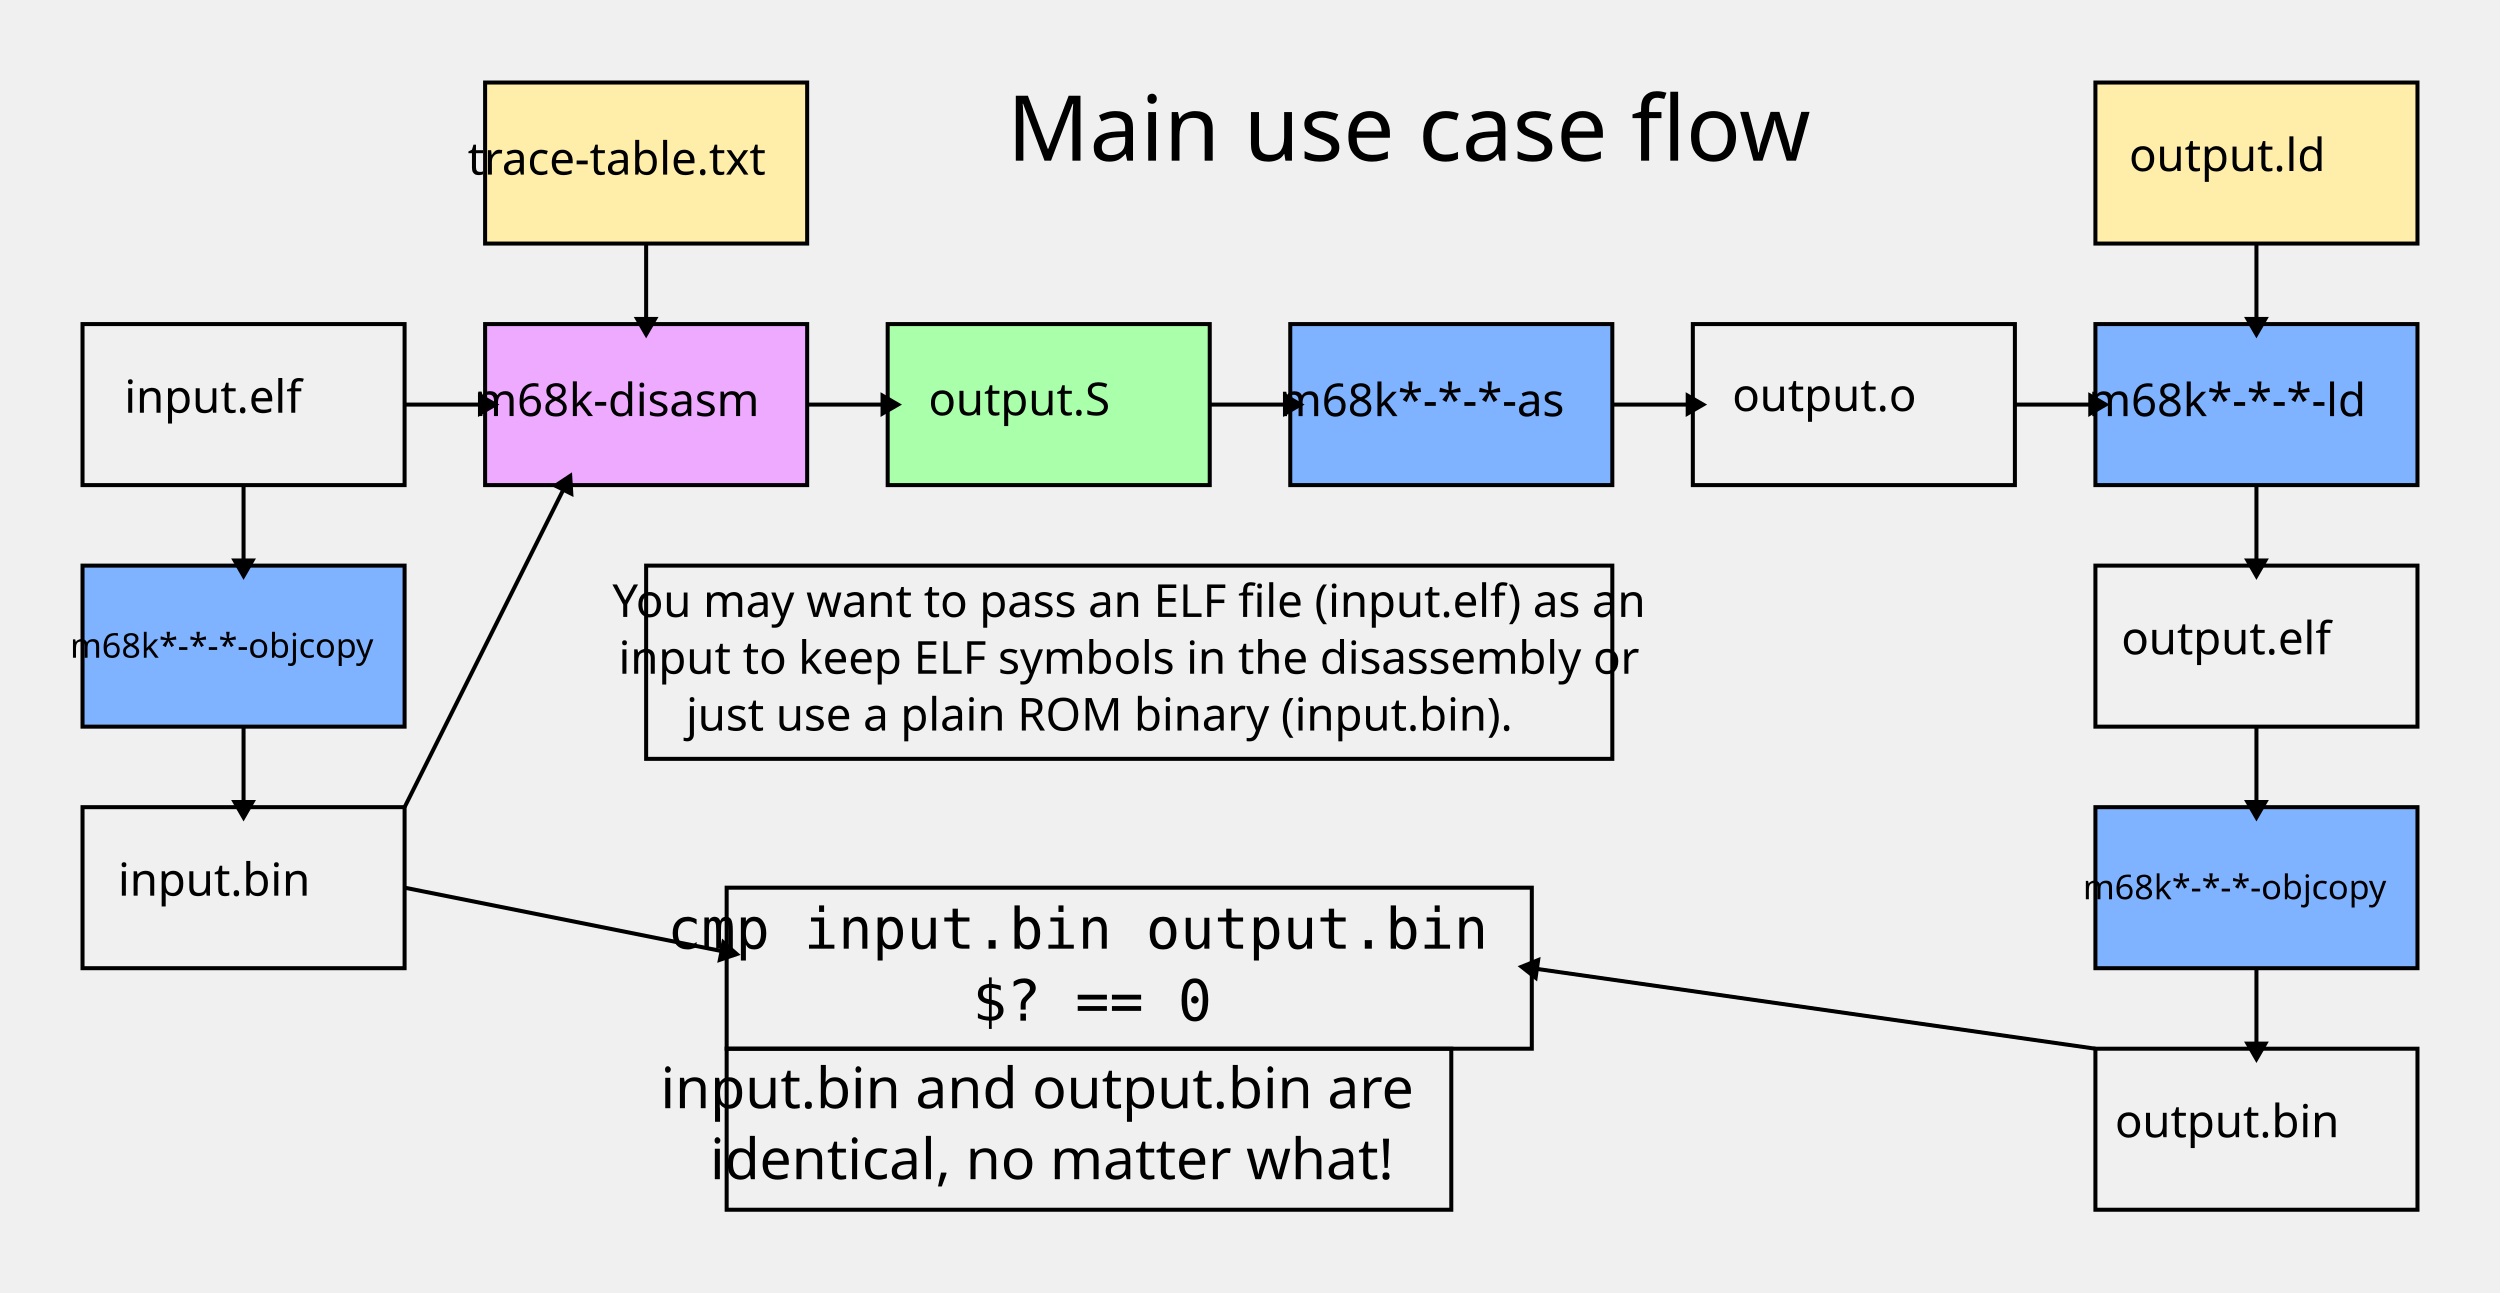
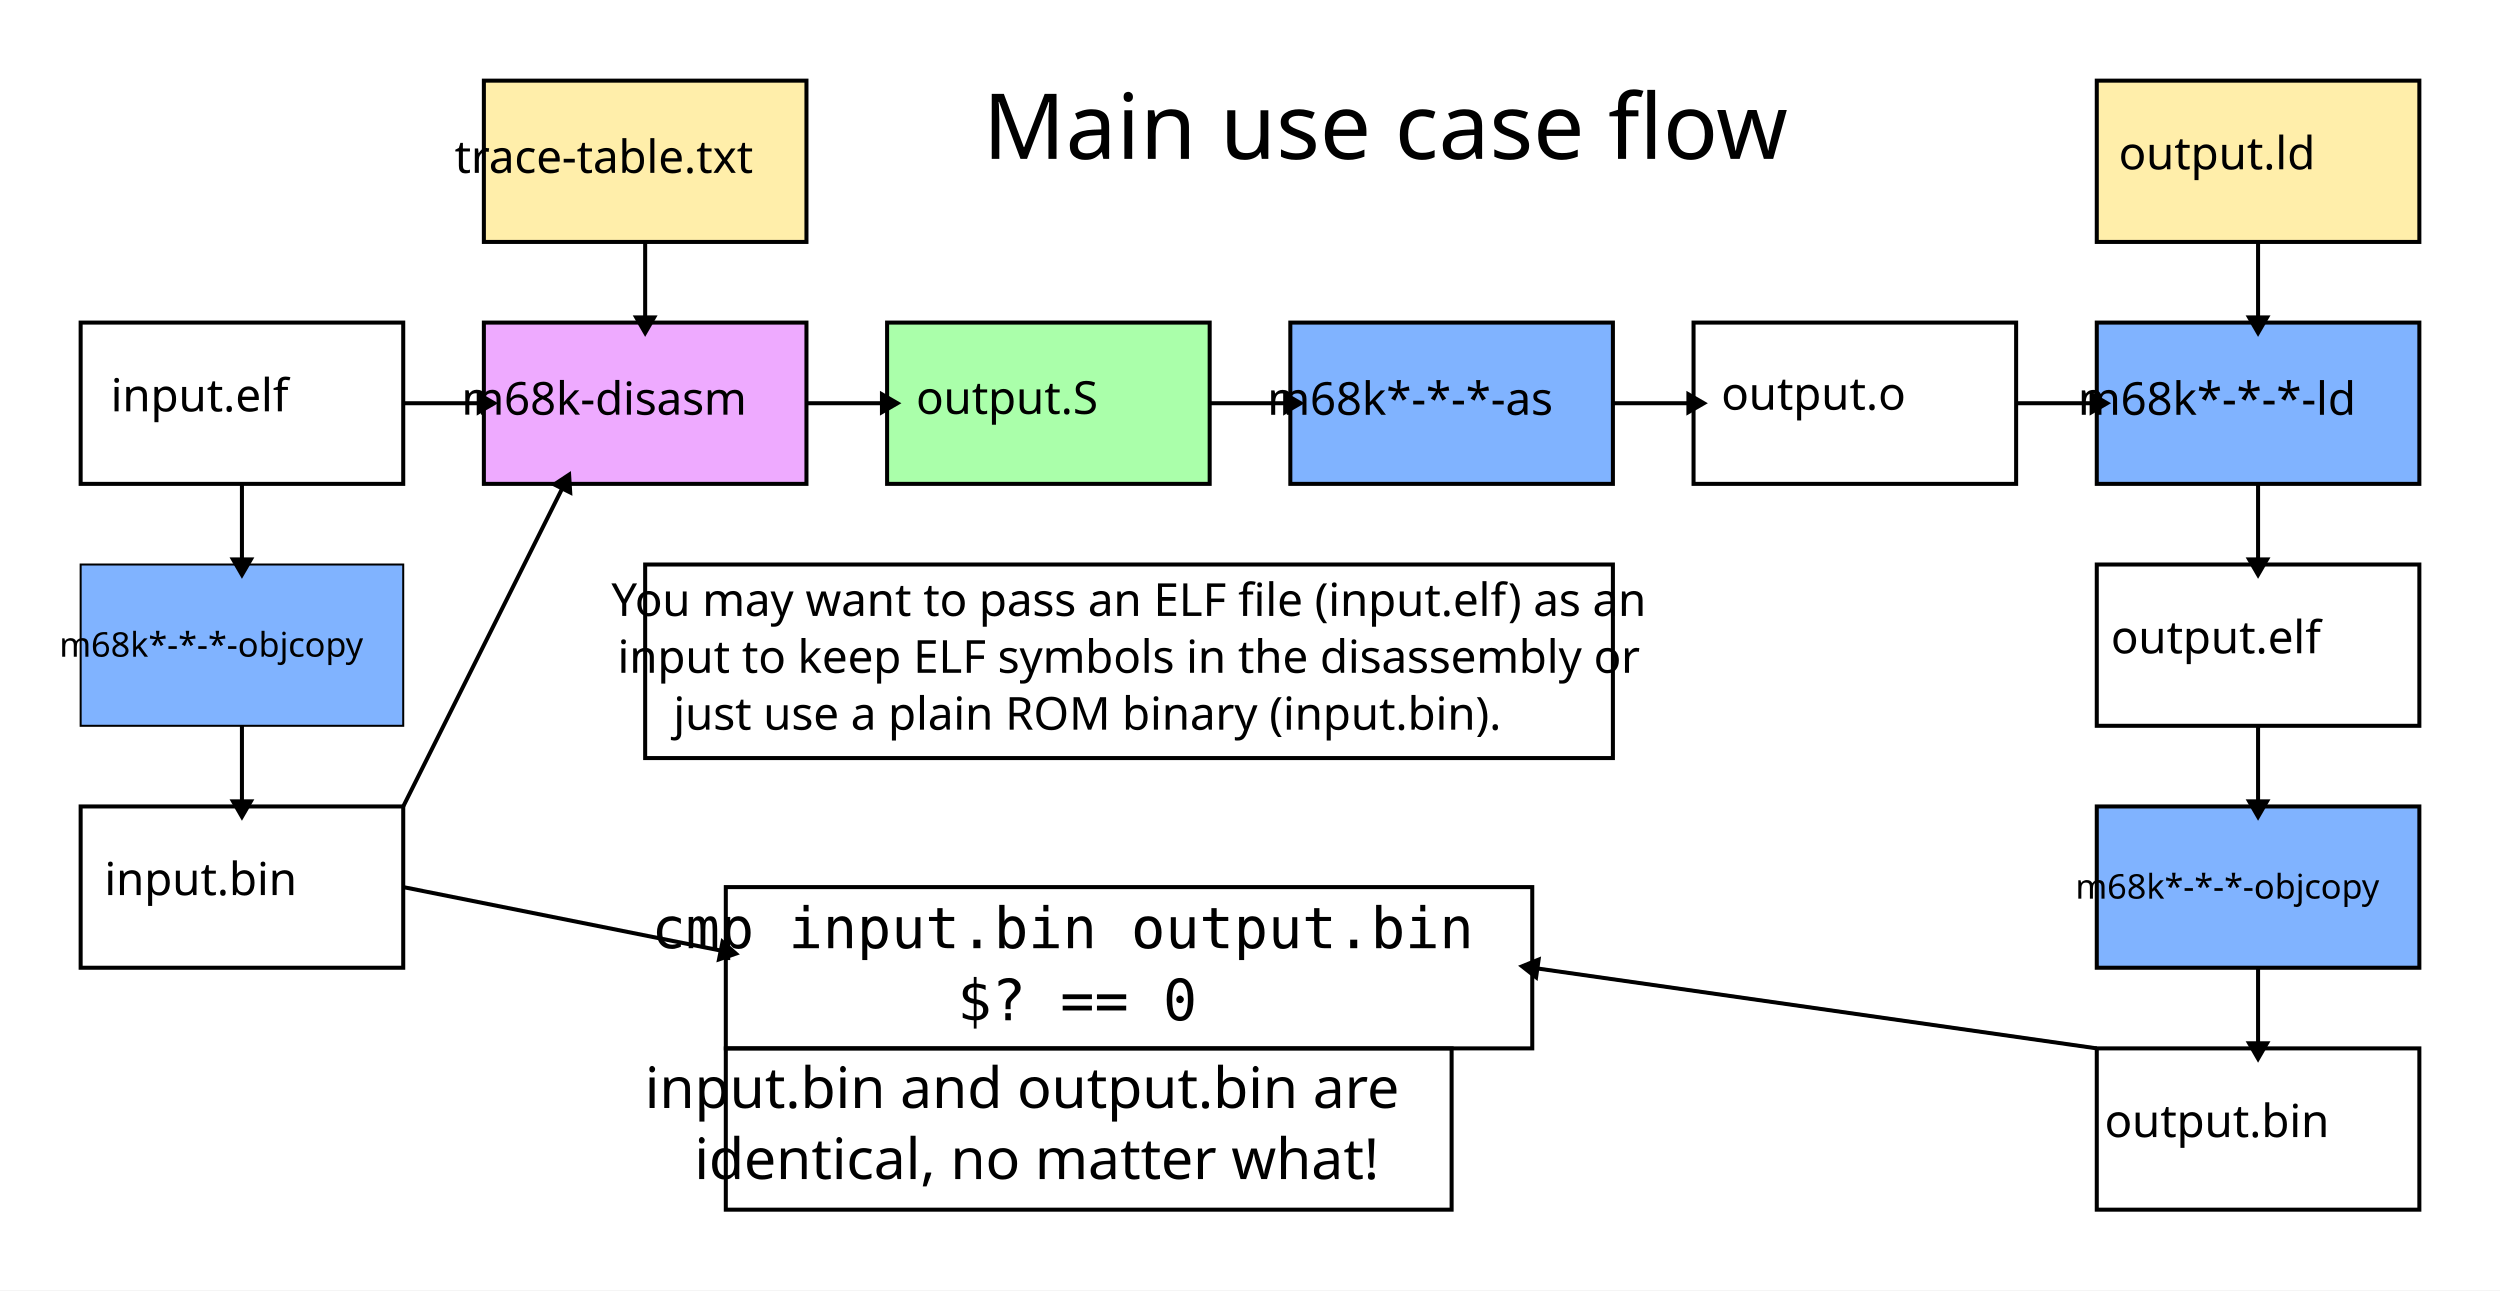
- <svg xmlns="http://www.w3.org/2000/svg" width="155.25mm" height="80.25mm" viewBox="0 0 155.25 80.25" version="1.1" id="svg5">
+ <svg xmlns="http://www.w3.org/2000/svg" width="310mm" height="160mm" viewBox="0 0 310 160" version="1.1" id="svg5">
  <defs id="defs2">
    <marker style="overflow:visible" id="TriangleStart" refX="0" refY="0" orient="auto-start-reverse" markerWidth="5.324" markerHeight="6.155" viewBox="0 0 5.324 6.155" preserveAspectRatio="xMidYMid">
      <path transform="scale(0.5)" style="fill:context-stroke;fill-rule:evenodd;stroke:context-stroke;stroke-width:1pt" d="M 5.77,0 -2.88,5 V -5 Z" id="path135" />
    </marker>
    <marker style="overflow:visible" id="TriangleStart-3" refX="0" refY="0" orient="auto-start-reverse" markerWidth="5.324" markerHeight="6.155" viewBox="0 0 5.324 6.155" preserveAspectRatio="xMidYMid">
      <path transform="scale(0.5)" style="fill:context-stroke;fill-rule:evenodd;stroke:context-stroke;stroke-width:1pt" d="M 5.77,0 -2.88,5 V -5 Z" id="path135-7" />
    </marker>
    <marker style="overflow:visible" id="TriangleStart-9" refX="0" refY="0" orient="auto-start-reverse" markerWidth="5.324" markerHeight="6.155" viewBox="0 0 5.324 6.155" preserveAspectRatio="xMidYMid">
      <path transform="scale(0.5)" style="fill:context-stroke;fill-rule:evenodd;stroke:context-stroke;stroke-width:1pt" d="M 5.77,0 -2.88,5 V -5 Z" id="path135-2" />
    </marker>
    <marker style="overflow:visible" id="TriangleStart-8" refX="0" refY="0" orient="auto-start-reverse" markerWidth="5.324" markerHeight="6.155" viewBox="0 0 5.324 6.155" preserveAspectRatio="xMidYMid">
      <path transform="scale(0.5)" style="fill:context-stroke;fill-rule:evenodd;stroke:context-stroke;stroke-width:1pt" d="M 5.77,0 -2.88,5 V -5 Z" id="path135-9" />
    </marker>
    <marker style="overflow:visible" id="TriangleStart-8-3" refX="0" refY="0" orient="auto-start-reverse" markerWidth="5.324" markerHeight="6.155" viewBox="0 0 5.324 6.155" preserveAspectRatio="xMidYMid">
      <path transform="scale(0.5)" style="fill:context-stroke;fill-rule:evenodd;stroke:context-stroke;stroke-width:1pt" d="M 5.77,0 -2.88,5 V -5 Z" id="path135-9-6" />
    </marker>
    <marker style="overflow:visible" id="TriangleStart-8-2" refX="0" refY="0" orient="auto-start-reverse" markerWidth="5.324" markerHeight="6.155" viewBox="0 0 5.324 6.155" preserveAspectRatio="xMidYMid">
      <path transform="scale(0.5)" style="fill:context-stroke;fill-rule:evenodd;stroke:context-stroke;stroke-width:1pt" d="M 5.77,0 -2.88,5 V -5 Z" id="path135-9-9" />
    </marker>
    <marker style="overflow:visible" id="TriangleStart-8-1" refX="0" refY="0" orient="auto-start-reverse" markerWidth="5.324" markerHeight="6.155" viewBox="0 0 5.324 6.155" preserveAspectRatio="xMidYMid">
      <path transform="scale(0.5)" style="fill:context-stroke;fill-rule:evenodd;stroke:context-stroke;stroke-width:1pt" d="M 5.77,0 -2.88,5 V -5 Z" id="path135-9-94" />
    </marker>
    <marker style="overflow:visible" id="TriangleStart-8-1-8" refX="0" refY="0" orient="auto-start-reverse" markerWidth="5.324" markerHeight="6.155" viewBox="0 0 5.324 6.155" preserveAspectRatio="xMidYMid">
      <path transform="scale(0.5)" style="fill:context-stroke;fill-rule:evenodd;stroke:context-stroke;stroke-width:1pt" d="M 5.77,0 -2.88,5 V -5 Z" id="path135-9-94-4" />
    </marker>
    <marker style="overflow:visible" id="TriangleStart-8-1-0" refX="0" refY="0" orient="auto-start-reverse" markerWidth="5.324" markerHeight="6.155" viewBox="0 0 5.324 6.155" preserveAspectRatio="xMidYMid">
      <path transform="scale(0.5)" style="fill:context-stroke;fill-rule:evenodd;stroke:context-stroke;stroke-width:1pt" d="M 5.77,0 -2.88,5 V -5 Z" id="path135-9-94-3" />
    </marker>
    <marker style="overflow:visible" id="TriangleStart-8-1-1" refX="0" refY="0" orient="auto-start-reverse" markerWidth="5.324" markerHeight="6.155" viewBox="0 0 5.324 6.155" preserveAspectRatio="xMidYMid">
      <path transform="scale(0.5)" style="fill:context-stroke;fill-rule:evenodd;stroke:context-stroke;stroke-width:1pt" d="M 5.77,0 -2.88,5 V -5 Z" id="path135-9-94-0" />
    </marker>
    <marker style="overflow:visible" id="TriangleStart-8-1-2" refX="0" refY="0" orient="auto-start-reverse" markerWidth="5.324" markerHeight="6.155" viewBox="0 0 5.324 6.155" preserveAspectRatio="xMidYMid">
      <path transform="scale(0.5)" style="fill:context-stroke;fill-rule:evenodd;stroke:context-stroke;stroke-width:1pt" d="M 5.77,0 -2.88,5 V -5 Z" id="path135-9-94-06" />
    </marker>
    <marker style="overflow:visible" id="TriangleStart-8-5" refX="0" refY="0" orient="auto-start-reverse" markerWidth="5.324" markerHeight="6.155" viewBox="0 0 5.324 6.155" preserveAspectRatio="xMidYMid">
      <path transform="scale(0.5)" style="fill:context-stroke;fill-rule:evenodd;stroke:context-stroke;stroke-width:1pt" d="M 5.77,0 -2.88,5 V -5 Z" id="path135-9-5" />
    </marker>
    <marker style="overflow:visible" id="TriangleStart-8-1-7" refX="0" refY="0" orient="auto-start-reverse" markerWidth="5.324" markerHeight="6.155" viewBox="0 0 5.324 6.155" preserveAspectRatio="xMidYMid">
      <path transform="scale(0.5)" style="fill:context-stroke;fill-rule:evenodd;stroke:context-stroke;stroke-width:1pt" d="M 5.77,0 -2.88,5 V -5 Z" id="path135-9-94-6" />
    </marker>
    <marker style="overflow:visible" id="TriangleStart-8-1-7-2" refX="0" refY="0" orient="auto-start-reverse" markerWidth="5.324" markerHeight="6.155" viewBox="0 0 5.324 6.155" preserveAspectRatio="xMidYMid">
      <path transform="scale(0.5)" style="fill:context-stroke;fill-rule:evenodd;stroke:context-stroke;stroke-width:1pt" d="M 5.77,0 -2.88,5 V -5 Z" id="path135-9-94-6-2" />
    </marker>
    <marker style="overflow:visible" id="TriangleStart-8-1-7-2-1" refX="0" refY="0" orient="auto-start-reverse" markerWidth="5.324" markerHeight="6.155" viewBox="0 0 5.324 6.155" preserveAspectRatio="xMidYMid">
      <path transform="scale(0.5)" style="fill:context-stroke;fill-rule:evenodd;stroke:context-stroke;stroke-width:1pt" d="M 5.77,0 -2.88,5 V -5 Z" id="path135-9-94-6-2-0" />
    </marker>
  </defs>
-   <g id="layer1" transform="translate(0.125,0.125)">
-     <rect style="fill:none;stroke:#000000;stroke-width:0.25" id="rect238" width="20" height="10" x="5" y="20" />
-     <rect style="fill:#eeaaff;stroke:#000000;stroke-width:0.25" id="rect243" width="20" height="10" x="30" y="20" />
-     <rect style="fill:#ffeeaa;stroke:#000000;stroke-width:0.25" id="rect245" width="20" height="10" x="30" y="5" />
-     <rect style="fill:#aaffaa;stroke:#000000;stroke-width:0.25" id="rect247" width="20" height="10" x="55" y="20" />
-     <rect style="fill:#80b3ff;stroke:#000000;stroke-width:0.25" id="rect249" width="20" height="10" x="80" y="20" />
-     <rect style="fill:none;stroke:#000000;stroke-width:0.25" id="rect253" width="20" height="10" x="105" y="20" />
-     <rect style="fill:#80b3ff;stroke:#000000;stroke-width:0.25" id="rect255" width="20" height="10" x="130" y="20" />
-     <rect style="fill:#ffeeaa;stroke:#000000;stroke-width:0.25" id="rect257" width="20" height="10" x="130" y="5" />
-     <rect style="fill:none;stroke:#000000;stroke-width:0.25" id="rect259" width="20" height="10" x="130" y="65" />
-     <rect style="fill:none;stroke:#000000;stroke-width:0.25" id="rect261" width="20" height="10" x="5" y="50" />
-     <text xml:space="preserve" style="font-size:2.822px;line-height:1.25;font-family:Candara;-inkscape-font-specification:Candara;text-align:center;letter-spacing:0px;word-spacing:0px;text-anchor:middle;stroke-width:0.265" x="40.016" y="25.71" id="text317">
-       <tspan id="tspan315" style="font-size:2.822px;stroke-width:0.265" x="40.016" y="25.71">m68k-disasm</tspan>
-     </text>
-     <text xml:space="preserve" style="font-size:2.822px;line-height:1.25;font-family:Candara;-inkscape-font-specification:Candara;text-align:center;letter-spacing:0px;word-spacing:0px;text-anchor:middle;stroke-width:0.265" x="89.995" y="25.719" id="text317-3">
-       <tspan id="tspan315-6" style="font-size:2.822px;stroke-width:0.265" x="89.995" y="25.719">m68k*-*-*-as</tspan>
-     </text>
-     <text xml:space="preserve" style="font-size:2.822px;line-height:1.25;font-family:Candara;-inkscape-font-specification:Candara;text-align:center;letter-spacing:0px;word-spacing:0px;text-anchor:middle;stroke-width:0.265" x="140.017" y="25.719" id="text317-3-3">
-       <tspan id="tspan315-6-5" style="font-size:2.822px;stroke-width:0.265" x="140.017" y="25.719">m68k*-*-*-ld</tspan>
-     </text>
-     <rect style="fill:none;stroke:#000000;stroke-width:0.25" id="rect255-6" width="20" height="10" x="130" y="35" />
-     <rect style="fill:#80b3ff;stroke:#000000;stroke-width:0.25" id="rect255-6-1" width="20" height="10" x="130" y="50" />
-     <text xml:space="preserve" style="font-size:2.117px;line-height:1.25;font-family:Candara;-inkscape-font-specification:Candara;text-align:center;letter-spacing:0px;word-spacing:0px;text-anchor:middle;stroke-width:0.265" x="140.017" y="55.719" id="text317-3-3-2-2">
-       <tspan id="tspan315-6-5-9-7" style="font-size:2.117px;stroke-width:0.265" x="140.017" y="55.719">m68k*-*-*-objcopy</tspan>
-     </text>
-     <rect style="fill:#80b3ff;stroke:#000000;stroke-width:0.25" id="rect255-6-1-0" width="20" height="10" x="5" y="35" />
-     <text xml:space="preserve" style="font-size:2.117px;line-height:1.25;font-family:Candara;-inkscape-font-specification:Candara;text-align:center;letter-spacing:0px;word-spacing:0px;text-anchor:middle;stroke-width:0.265" x="15.017" y="40.719" id="text317-3-3-2-2-6">
-       <tspan id="tspan315-6-5-9-7-2" style="font-size:2.117px;stroke-width:0.265" x="15.017" y="40.719">m68k*-*-*-objcopy</tspan>
-     </text>
-     <text xml:space="preserve" style="font-size:2.822px;line-height:1.25;font-family:Candara;-inkscape-font-specification:Candara;text-align:center;letter-spacing:0px;word-spacing:0px;text-anchor:middle;stroke-width:0.265" x="65" y="25.662" id="text508">
-       <tspan style="font-size:2.822px;stroke-width:0.265" x="65" y="25.662" id="tspan537">output.S</tspan>
-     </text>
-     <text xml:space="preserve" style="font-size:2.822px;line-height:1.25;font-family:Candara;-inkscape-font-specification:Candara;text-align:center;letter-spacing:0px;word-spacing:0px;text-anchor:middle;stroke-width:0.265" x="115" y="25.4" id="text508-7">
-       <tspan style="font-size:2.822px;stroke-width:0.265" x="115" y="25.4" id="tspan541">output.o</tspan>
-     </text>
-     <text xml:space="preserve" style="font-size:2.822px;line-height:1.25;font-family:Candara;-inkscape-font-specification:Candara;text-align:center;letter-spacing:0px;word-spacing:0px;text-anchor:middle;stroke-width:0.265" x="140.018" y="10.496" id="text508-7-6">
-       <tspan style="font-size:2.822px;stroke-width:0.265" x="140.018" y="10.496" id="tspan541-1">output.ld</tspan>
-     </text>
-     <text xml:space="preserve" style="font-size:2.822px;line-height:1.25;font-family:Candara;-inkscape-font-specification:Candara;text-align:center;letter-spacing:0px;word-spacing:0px;text-anchor:middle;stroke-width:0.265" x="14.943" y="25.506" id="text508-7-6-8">
-       <tspan style="font-size:2.822px;stroke-width:0.265" x="14.943" y="25.506" id="tspan541-1-7">input.elf</tspan>
-     </text>
-     <text xml:space="preserve" style="font-size:2.822px;line-height:1.25;font-family:Candara;-inkscape-font-specification:Candara;text-align:center;letter-spacing:0px;word-spacing:0px;text-anchor:middle;stroke-width:0.265" x="40.006" y="10.718" id="text508-7-6-8-0">
-       <tspan style="font-size:2.822px;stroke-width:0.265" x="40.006" y="10.718" id="tspan541-1-7-2">trace-table.txt</tspan>
-     </text>
-     <text xml:space="preserve" style="font-size:2.822px;line-height:1.25;font-family:Candara;-inkscape-font-specification:Candara;text-align:center;letter-spacing:0px;word-spacing:0px;text-anchor:middle;stroke-width:0.265" x="15.01" y="55.496" id="text508-7-6-9">
-       <tspan style="font-size:2.822px;stroke-width:0.265" x="15.01" y="55.496" id="tspan541-1-2">input.bin</tspan>
-     </text>
-     <text xml:space="preserve" style="font-size:2.822px;line-height:1.25;font-family:Candara;-inkscape-font-specification:Candara;text-align:center;letter-spacing:0px;word-spacing:0px;text-anchor:middle;stroke-width:0.265" x="139.949" y="40.506" id="text508-7-0">
-       <tspan style="font-size:2.822px;stroke-width:0.265" x="139.949" y="40.506" id="tspan663">output.elf</tspan>
-     </text>
-     <text xml:space="preserve" style="font-size:2.822px;line-height:1.25;font-family:Candara;-inkscape-font-specification:Candara;text-align:center;letter-spacing:0px;word-spacing:0px;text-anchor:middle;stroke-width:0.265" x="140.016" y="70.496" id="text508-7-0-3">
-       <tspan style="font-size:2.822px;stroke-width:0.265" x="140.016" y="70.496" id="tspan663-6">output.bin</tspan>
-     </text>
-     <path style="fill:#aaffaa;stroke:#000000;stroke-width:0.25;marker-end:url(#TriangleStart)" d="M 15,30 V 35" id="path887" />
-     <path style="fill:#aaffaa;stroke:#000000;stroke-width:0.25;marker-end:url(#TriangleStart-3)" d="m 15,45 v 5" id="path887-5" />
-     <path style="fill:#aaffaa;stroke:#000000;stroke-width:0.25;marker-end:url(#TriangleStart-9)" d="m 140,30 v 5" id="path887-2" />
-     <path style="fill:#aaffaa;stroke:#000000;stroke-width:0.25;marker-end:url(#TriangleStart-8)" d="M 140,15 V 20" id="path887-7" />
-     <path style="fill:#aaffaa;stroke:#000000;stroke-width:0.25;marker-end:url(#TriangleStart-8-5)" d="m 40,15 v 5" id="path887-7-4" />
-     <path style="fill:#aaffaa;stroke:#000000;stroke-width:0.25;marker-end:url(#TriangleStart-8-3)" d="m 140,45 v 5" id="path887-7-1" />
-     <path style="fill:#aaffaa;stroke:#000000;stroke-width:0.25;marker-end:url(#TriangleStart-8-2)" d="m 140,60 v 5" id="path887-7-3" />
-     <path style="fill:#aaffaa;stroke:#000000;stroke-width:0.25;marker-end:url(#TriangleStart-8-1)" d="m 25,25 h 5" id="path887-7-7" />
-     <path style="fill:#aaffaa;stroke:#000000;stroke-width:0.25;marker-end:url(#TriangleStart-8-1-7)" d="M 25,50 35,30" id="path887-7-7-56" />
-     <path style="fill:#aaffaa;stroke:#000000;stroke-width:0.25;marker-end:url(#TriangleStart-8-1-7-2)" d="m 25,55 20,4" id="path887-7-7-56-6" />
-     <path style="fill:#aaffaa;stroke:#000000;stroke-width:0.25;marker-end:url(#TriangleStart-8-1-7-2-1)" d="M 130,65 95,60" id="path887-7-7-56-6-6" />
-     <path style="fill:#aaffaa;stroke:#000000;stroke-width:0.25;marker-end:url(#TriangleStart-8-1-8)" d="m 50,25 h 5" id="path887-7-7-5" />
-     <path style="fill:#aaffaa;stroke:#000000;stroke-width:0.25;marker-end:url(#TriangleStart-8-1-0)" d="m 75,25 h 5" id="path887-7-7-6" />
-     <path style="fill:#aaffaa;stroke:#000000;stroke-width:0.25;marker-end:url(#TriangleStart-8-1-1)" d="m 100,25 h 5" id="path887-7-7-63" />
-     <path style="fill:#aaffaa;stroke:#000000;stroke-width:0.25;marker-end:url(#TriangleStart-8-1-2)" d="m 125,25 h 5" id="path887-7-7-1" />
-     <text xml:space="preserve" style="font-size:3.528px;line-height:1.25;font-family:Candara;-inkscape-font-specification:Candara;text-align:center;letter-spacing:0px;word-spacing:0px;text-anchor:middle;stroke-width:0.265" x="70.001" y="58.787" id="text3343">
-       <tspan id="tspan3341" style="font-style:normal;font-variant:normal;font-weight:normal;font-stretch:normal;font-size:3.528px;font-family:Consolas;-inkscape-font-specification:Consolas;stroke-width:0.265" x="70.001" y="58.787">cmp input.bin output.bin</tspan>
-       <tspan style="font-style:normal;font-variant:normal;font-weight:normal;font-stretch:normal;font-size:3.528px;font-family:Consolas;-inkscape-font-specification:Consolas;stroke-width:0.265" x="70.001" y="63.261" id="tspan3345">$? == 0</tspan>
-     </text>
-     <rect style="fill:none;stroke:#000000;stroke-width:0.25" id="rect3405" width="45" height="10" x="45" y="65" />
-     <text xml:space="preserve" style="font-size:3.528px;line-height:1.25;font-family:Candara;-inkscape-font-specification:Candara;text-align:center;letter-spacing:0px;word-spacing:0px;text-anchor:middle;stroke-width:0.265" x="67.49" y="68.692" id="text3349">
-       <tspan id="tspan3347" style="font-size:3.528px;stroke-width:0.265" x="67.49" y="68.692">input.bin and output.bin are</tspan>
-       <tspan style="font-size:3.528px;stroke-width:0.265" x="67.49" y="73.101" id="tspan3351">identical, no matter what!</tspan>
-     </text>
-     <rect style="fill:none;stroke:#000000;stroke-width:0.25" id="rect3405-3" width="60" height="12" x="40" y="35" />
-     <text xml:space="preserve" style="font-size:2.822px;line-height:1.25;font-family:Candara;-inkscape-font-specification:Candara;text-align:center;letter-spacing:0px;word-spacing:0px;text-anchor:middle;white-space:pre;inline-size:61.03;stroke-width:0.265" x="67.69" y="73.441" id="text3349-5" transform="translate(2.295388,-35.2555)">
-       <tspan x="67.69" y="73.441" id="tspan687">You may want to pass an ELF file (input.elf) as an<tspan y="73.441" id="tspan689"> </tspan>
-       </tspan>
-       <tspan x="67.69" y="76.969" id="tspan691">input to keep ELF symbols in the disassembly or<tspan y="76.969" id="tspan693"> </tspan>
-       </tspan>
-       <tspan x="67.69" y="80.496" id="tspan695">just use a plain ROM binary (input.bin).</tspan>
-     </text>
-     <rect style="fill:none;stroke:#000000;stroke-width:0.25" id="rect3407" width="50" height="10" x="45" y="55" />
-     <text xml:space="preserve" style="font-size:5.644px;line-height:1.25;font-family:Candara;-inkscape-font-specification:Candara;text-align:center;letter-spacing:0px;word-spacing:0px;text-anchor:middle;stroke-width:0.265" x="91.03" y="9.849" id="text942">
-       <tspan id="tspan940" style="stroke-width:0.265" x="91.03" y="9.849">Main use case flow</tspan>
-     </text>
+   <g id="layer1">
+     <g id="g498" transform="scale(2)" style="stroke-width:0.5">
+       <rect style="fill:#ffffff;stroke:none;stroke-width:0.25;stroke-dasharray:none" id="rect477" width="155" height="80" x="1.9021344e-09" y="1.9021344e-09" />
+       <rect style="fill:none;stroke:#000000;stroke-width:0.25;stroke-dasharray:none" id="rect238" width="20" height="10" x="5" y="20" />
+       <rect style="fill:#eeaaff;stroke:#000000;stroke-width:0.25;stroke-dasharray:none" id="rect243" width="20" height="10" x="30" y="20" />
+       <rect style="fill:#ffeeaa;stroke:#000000;stroke-width:0.25;stroke-dasharray:none" id="rect245" width="20" height="10" x="30" y="5" />
+       <rect style="fill:#aaffaa;stroke:#000000;stroke-width:0.25;stroke-dasharray:none" id="rect247" width="20" height="10" x="55" y="20" />
+       <rect style="fill:#80b3ff;stroke:#000000;stroke-width:0.25;stroke-dasharray:none" id="rect249" width="20" height="10" x="80" y="20" />
+       <rect style="fill:none;stroke:#000000;stroke-width:0.25;stroke-dasharray:none" id="rect253" width="20" height="10" x="105" y="20" />
+       <rect style="fill:#80b3ff;stroke:#000000;stroke-width:0.25;stroke-dasharray:none" id="rect255" width="20" height="10" x="130" y="20" />
+       <rect style="fill:#ffeeaa;stroke:#000000;stroke-width:0.25;stroke-dasharray:none" id="rect257" width="20" height="10" x="130" y="5" />
+       <rect style="fill:none;stroke:#000000;stroke-width:0.25;stroke-dasharray:none" id="rect259" width="20" height="10" x="130" y="65" />
+       <rect style="fill:none;stroke:#000000;stroke-width:0.25;stroke-dasharray:none" id="rect261" width="20" height="10" x="5" y="50" />
+       <text xml:space="preserve" style="font-size:2.822px;line-height:1.25;font-family:Candara;-inkscape-font-specification:Candara;text-align:center;letter-spacing:0px;word-spacing:0px;text-anchor:middle;stroke-width:0.132" x="40.016" y="25.71" id="text317">
+         <tspan id="tspan315" style="font-size:2.822px;stroke-width:0.132" x="40.016" y="25.71">m68k-disasm</tspan>
+       </text>
+       <text xml:space="preserve" style="font-size:2.822px;line-height:1.25;font-family:Candara;-inkscape-font-specification:Candara;text-align:center;letter-spacing:0px;word-spacing:0px;text-anchor:middle;stroke-width:0.132" x="89.995" y="25.719" id="text317-3">
+         <tspan id="tspan315-6" style="font-size:2.822px;stroke-width:0.132" x="89.995" y="25.719">m68k*-*-*-as</tspan>
+       </text>
+       <text xml:space="preserve" style="font-size:2.822px;line-height:1.25;font-family:Candara;-inkscape-font-specification:Candara;text-align:center;letter-spacing:0px;word-spacing:0px;text-anchor:middle;stroke-width:0.132" x="140.017" y="25.719" id="text317-3-3">
+         <tspan id="tspan315-6-5" style="font-size:2.822px;stroke-width:0.132" x="140.017" y="25.719">m68k*-*-*-ld</tspan>
+       </text>
+       <rect style="fill:none;stroke:#000000;stroke-width:0.25;stroke-dasharray:none" id="rect255-6" width="20" height="10" x="130" y="35" />
+       <rect style="fill:#80b3ff;stroke:#000000;stroke-width:0.25;stroke-dasharray:none" id="rect255-6-1" width="20" height="10" x="130" y="50" />
+       <text xml:space="preserve" style="font-size:2.117px;line-height:1.25;font-family:Candara;-inkscape-font-specification:Candara;text-align:center;letter-spacing:0px;word-spacing:0px;text-anchor:middle;stroke-width:0.132" x="140.017" y="55.719" id="text317-3-3-2-2">
+         <tspan id="tspan315-6-5-9-7" style="font-size:2.117px;stroke-width:0.132" x="140.017" y="55.719">m68k*-*-*-objcopy</tspan>
+       </text>
+       <rect style="fill:#80b3ff;stroke:#000000;stroke-width:0.125" id="rect255-6-1-0" width="20" height="10" x="5" y="35" />
+       <text xml:space="preserve" style="font-size:2.117px;line-height:1.25;font-family:Candara;-inkscape-font-specification:Candara;text-align:center;letter-spacing:0px;word-spacing:0px;text-anchor:middle;stroke-width:0.132" x="15.017" y="40.719" id="text317-3-3-2-2-6">
+         <tspan id="tspan315-6-5-9-7-2" style="font-size:2.117px;stroke-width:0.132" x="15.017" y="40.719">m68k*-*-*-objcopy</tspan>
+       </text>
+       <text xml:space="preserve" style="font-size:2.822px;line-height:1.25;font-family:Candara;-inkscape-font-specification:Candara;text-align:center;letter-spacing:0px;word-spacing:0px;text-anchor:middle;stroke-width:0.132" x="65" y="25.662" id="text508">
+         <tspan style="font-size:2.822px;stroke-width:0.132" x="65" y="25.662" id="tspan537">output.S</tspan>
+       </text>
+       <text xml:space="preserve" style="font-size:2.822px;line-height:1.25;font-family:Candara;-inkscape-font-specification:Candara;text-align:center;letter-spacing:0px;word-spacing:0px;text-anchor:middle;stroke-width:0.132" x="115" y="25.4" id="text508-7">
+         <tspan style="font-size:2.822px;stroke-width:0.132" x="115" y="25.4" id="tspan541">output.o</tspan>
+       </text>
+       <text xml:space="preserve" style="font-size:2.822px;line-height:1.25;font-family:Candara;-inkscape-font-specification:Candara;text-align:center;letter-spacing:0px;word-spacing:0px;text-anchor:middle;stroke-width:0.132" x="140.018" y="10.496" id="text508-7-6">
+         <tspan style="font-size:2.822px;stroke-width:0.132" x="140.018" y="10.496" id="tspan541-1">output.ld</tspan>
+       </text>
+       <text xml:space="preserve" style="font-size:2.822px;line-height:1.25;font-family:Candara;-inkscape-font-specification:Candara;text-align:center;letter-spacing:0px;word-spacing:0px;text-anchor:middle;stroke-width:0.132" x="14.943" y="25.506" id="text508-7-6-8">
+         <tspan style="font-size:2.822px;stroke-width:0.132" x="14.943" y="25.506" id="tspan541-1-7">input.elf</tspan>
+       </text>
+       <text xml:space="preserve" style="font-size:2.822px;line-height:1.25;font-family:Candara;-inkscape-font-specification:Candara;text-align:center;letter-spacing:0px;word-spacing:0px;text-anchor:middle;stroke-width:0.132" x="40.006" y="10.718" id="text508-7-6-8-0">
+         <tspan style="font-size:2.822px;stroke-width:0.132" x="40.006" y="10.718" id="tspan541-1-7-2">trace-table.txt</tspan>
+       </text>
+       <text xml:space="preserve" style="font-size:2.822px;line-height:1.25;font-family:Candara;-inkscape-font-specification:Candara;text-align:center;letter-spacing:0px;word-spacing:0px;text-anchor:middle;stroke-width:0.132" x="15.01" y="55.496" id="text508-7-6-9">
+         <tspan style="font-size:2.822px;stroke-width:0.132" x="15.01" y="55.496" id="tspan541-1-2">input.bin</tspan>
+       </text>
+       <text xml:space="preserve" style="font-size:2.822px;line-height:1.25;font-family:Candara;-inkscape-font-specification:Candara;text-align:center;letter-spacing:0px;word-spacing:0px;text-anchor:middle;stroke-width:0.132" x="139.949" y="40.506" id="text508-7-0">
+         <tspan style="font-size:2.822px;stroke-width:0.132" x="139.949" y="40.506" id="tspan663">output.elf</tspan>
+       </text>
+       <text xml:space="preserve" style="font-size:2.822px;line-height:1.25;font-family:Candara;-inkscape-font-specification:Candara;text-align:center;letter-spacing:0px;word-spacing:0px;text-anchor:middle;stroke-width:0.132" x="140.016" y="70.496" id="text508-7-0-3">
+         <tspan style="font-size:2.822px;stroke-width:0.132" x="140.016" y="70.496" id="tspan663-6">output.bin</tspan>
+       </text>
+       <path style="fill:#aaffaa;stroke:#000000;stroke-width:0.25;stroke-dasharray:none;marker-end:url(#TriangleStart)" d="M 15,30 V 35" id="path887" />
+       <path style="fill:#aaffaa;stroke:#000000;stroke-width:0.25;stroke-dasharray:none;marker-end:url(#TriangleStart-3)" d="m 15,45 v 5" id="path887-5" />
+       <path style="fill:#aaffaa;stroke:#000000;stroke-width:0.25;stroke-dasharray:none;marker-end:url(#TriangleStart-9)" d="m 140,30 v 5" id="path887-2" />
+       <path style="fill:#aaffaa;stroke:#000000;stroke-width:0.25;stroke-dasharray:none;marker-end:url(#TriangleStart-8)" d="M 140,15 V 20" id="path887-7" />
+       <path style="fill:#aaffaa;stroke:#000000;stroke-width:0.25;stroke-dasharray:none;marker-end:url(#TriangleStart-8-5)" d="m 40,15 v 5" id="path887-7-4" />
+       <path style="fill:#aaffaa;stroke:#000000;stroke-width:0.25;stroke-dasharray:none;marker-end:url(#TriangleStart-8-3)" d="m 140,45 v 5" id="path887-7-1" />
+       <path style="fill:#aaffaa;stroke:#000000;stroke-width:0.25;stroke-dasharray:none;marker-end:url(#TriangleStart-8-2)" d="m 140,60 v 5" id="path887-7-3" />
+       <path style="fill:#aaffaa;stroke:#000000;stroke-width:0.25;stroke-dasharray:none;marker-end:url(#TriangleStart-8-1)" d="m 25,25 h 5" id="path887-7-7" />
+       <path style="fill:#aaffaa;stroke:#000000;stroke-width:0.25;stroke-dasharray:none;marker-end:url(#TriangleStart-8-1-7)" d="M 25,50 35,30" id="path887-7-7-56" />
+       <path style="fill:#aaffaa;stroke:#000000;stroke-width:0.25;stroke-dasharray:none;marker-end:url(#TriangleStart-8-1-7-2)" d="m 25,55 20,4" id="path887-7-7-56-6" />
+       <path style="fill:#aaffaa;stroke:#000000;stroke-width:0.25;stroke-dasharray:none;marker-end:url(#TriangleStart-8-1-7-2-1)" d="M 130,65 95,60" id="path887-7-7-56-6-6" />
+       <path style="fill:#aaffaa;stroke:#000000;stroke-width:0.25;stroke-dasharray:none;marker-end:url(#TriangleStart-8-1-8)" d="m 50,25 h 5" id="path887-7-7-5" />
+       <path style="fill:#aaffaa;stroke:#000000;stroke-width:0.25;stroke-dasharray:none;marker-end:url(#TriangleStart-8-1-0)" d="m 75,25 h 5" id="path887-7-7-6" />
+       <path style="fill:#aaffaa;stroke:#000000;stroke-width:0.25;stroke-dasharray:none;marker-end:url(#TriangleStart-8-1-1)" d="m 100,25 h 5" id="path887-7-7-63" />
+       <path style="fill:#aaffaa;stroke:#000000;stroke-width:0.25;stroke-dasharray:none;marker-end:url(#TriangleStart-8-1-2)" d="m 125,25 h 5" id="path887-7-7-1" />
+       <text xml:space="preserve" style="font-size:3.528px;line-height:1.25;font-family:Candara;-inkscape-font-specification:Candara;text-align:center;letter-spacing:0px;word-spacing:0px;text-anchor:middle;stroke-width:0.132" x="70.001" y="58.787" id="text3343">
+         <tspan id="tspan3341" style="font-style:normal;font-variant:normal;font-weight:normal;font-stretch:normal;font-size:3.528px;font-family:Consolas;-inkscape-font-specification:Consolas;stroke-width:0.132" x="70.001" y="58.787">cmp input.bin output.bin</tspan>
+         <tspan style="font-style:normal;font-variant:normal;font-weight:normal;font-stretch:normal;font-size:3.528px;font-family:Consolas;-inkscape-font-specification:Consolas;stroke-width:0.132" x="70.001" y="63.261" id="tspan3345">$? == 0</tspan>
+       </text>
+       <rect style="fill:none;stroke:#000000;stroke-width:0.25;stroke-dasharray:none" id="rect3405" width="45" height="10" x="45" y="65" />
+       <text xml:space="preserve" style="font-size:3.528px;line-height:1.25;font-family:Candara;-inkscape-font-specification:Candara;text-align:center;letter-spacing:0px;word-spacing:0px;text-anchor:middle;stroke-width:0.132" x="67.49" y="68.692" id="text3349">
+         <tspan id="tspan3347" style="font-size:3.528px;stroke-width:0.132" x="67.49" y="68.692">input.bin and output.bin are</tspan>
+         <tspan style="font-size:3.528px;stroke-width:0.132" x="67.49" y="73.101" id="tspan3351">identical, no matter what!</tspan>
+       </text>
+       <rect style="fill:none;stroke:#000000;stroke-width:0.25;stroke-dasharray:none" id="rect3405-3" width="60" height="12" x="40" y="35" />
+       <text xml:space="preserve" style="font-size:2.822px;line-height:1.25;font-family:Candara;-inkscape-font-specification:Candara;text-align:center;letter-spacing:0px;word-spacing:0px;text-anchor:middle;white-space:pre;inline-size:61.03;stroke-width:0.132" x="67.69" y="73.441" id="text3349-5" transform="translate(2.295388,-35.2555)">
+         <tspan x="67.69" y="73.441" id="tspan3495">You may want to pass an ELF file (input.elf) as an<tspan y="73.441" id="tspan3497"> </tspan>
+         </tspan>
+         <tspan x="67.69" y="76.969" id="tspan3499">input to keep ELF symbols in the disassembly or<tspan y="76.969" id="tspan3501"> </tspan>
+         </tspan>
+         <tspan x="67.69" y="80.496" id="tspan3503">just use a plain ROM binary (input.bin).</tspan>
+       </text>
+       <rect style="fill:none;stroke:#000000;stroke-width:0.25;stroke-dasharray:none" id="rect3407" width="50" height="10" x="45" y="55" />
+       <text xml:space="preserve" style="font-size:5.644px;line-height:1.25;font-family:Candara;-inkscape-font-specification:Candara;text-align:center;letter-spacing:0px;word-spacing:0px;text-anchor:middle;stroke-width:0.132" x="91.03" y="9.849" id="text942">
+         <tspan id="tspan940" style="stroke-width:0.132" x="91.03" y="9.849">Main use case flow</tspan>
+       </text>
+     </g>
  </g>
</svg>
